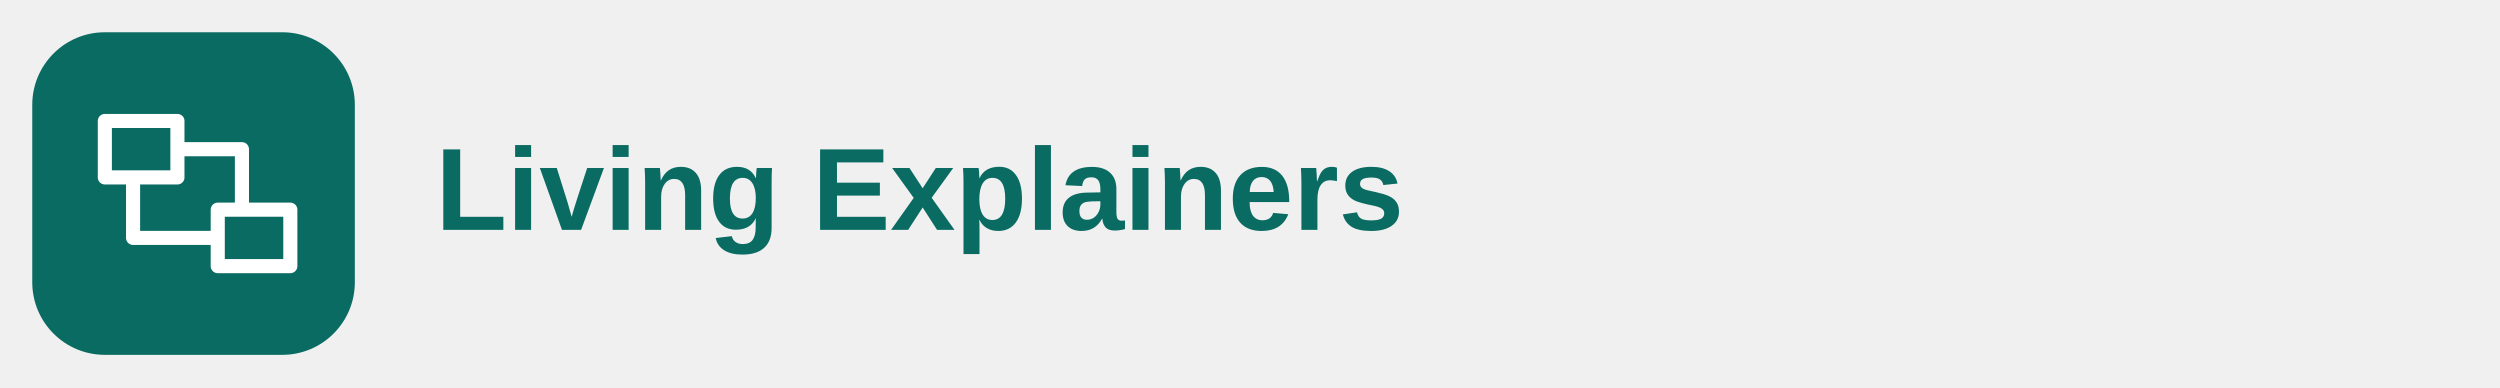
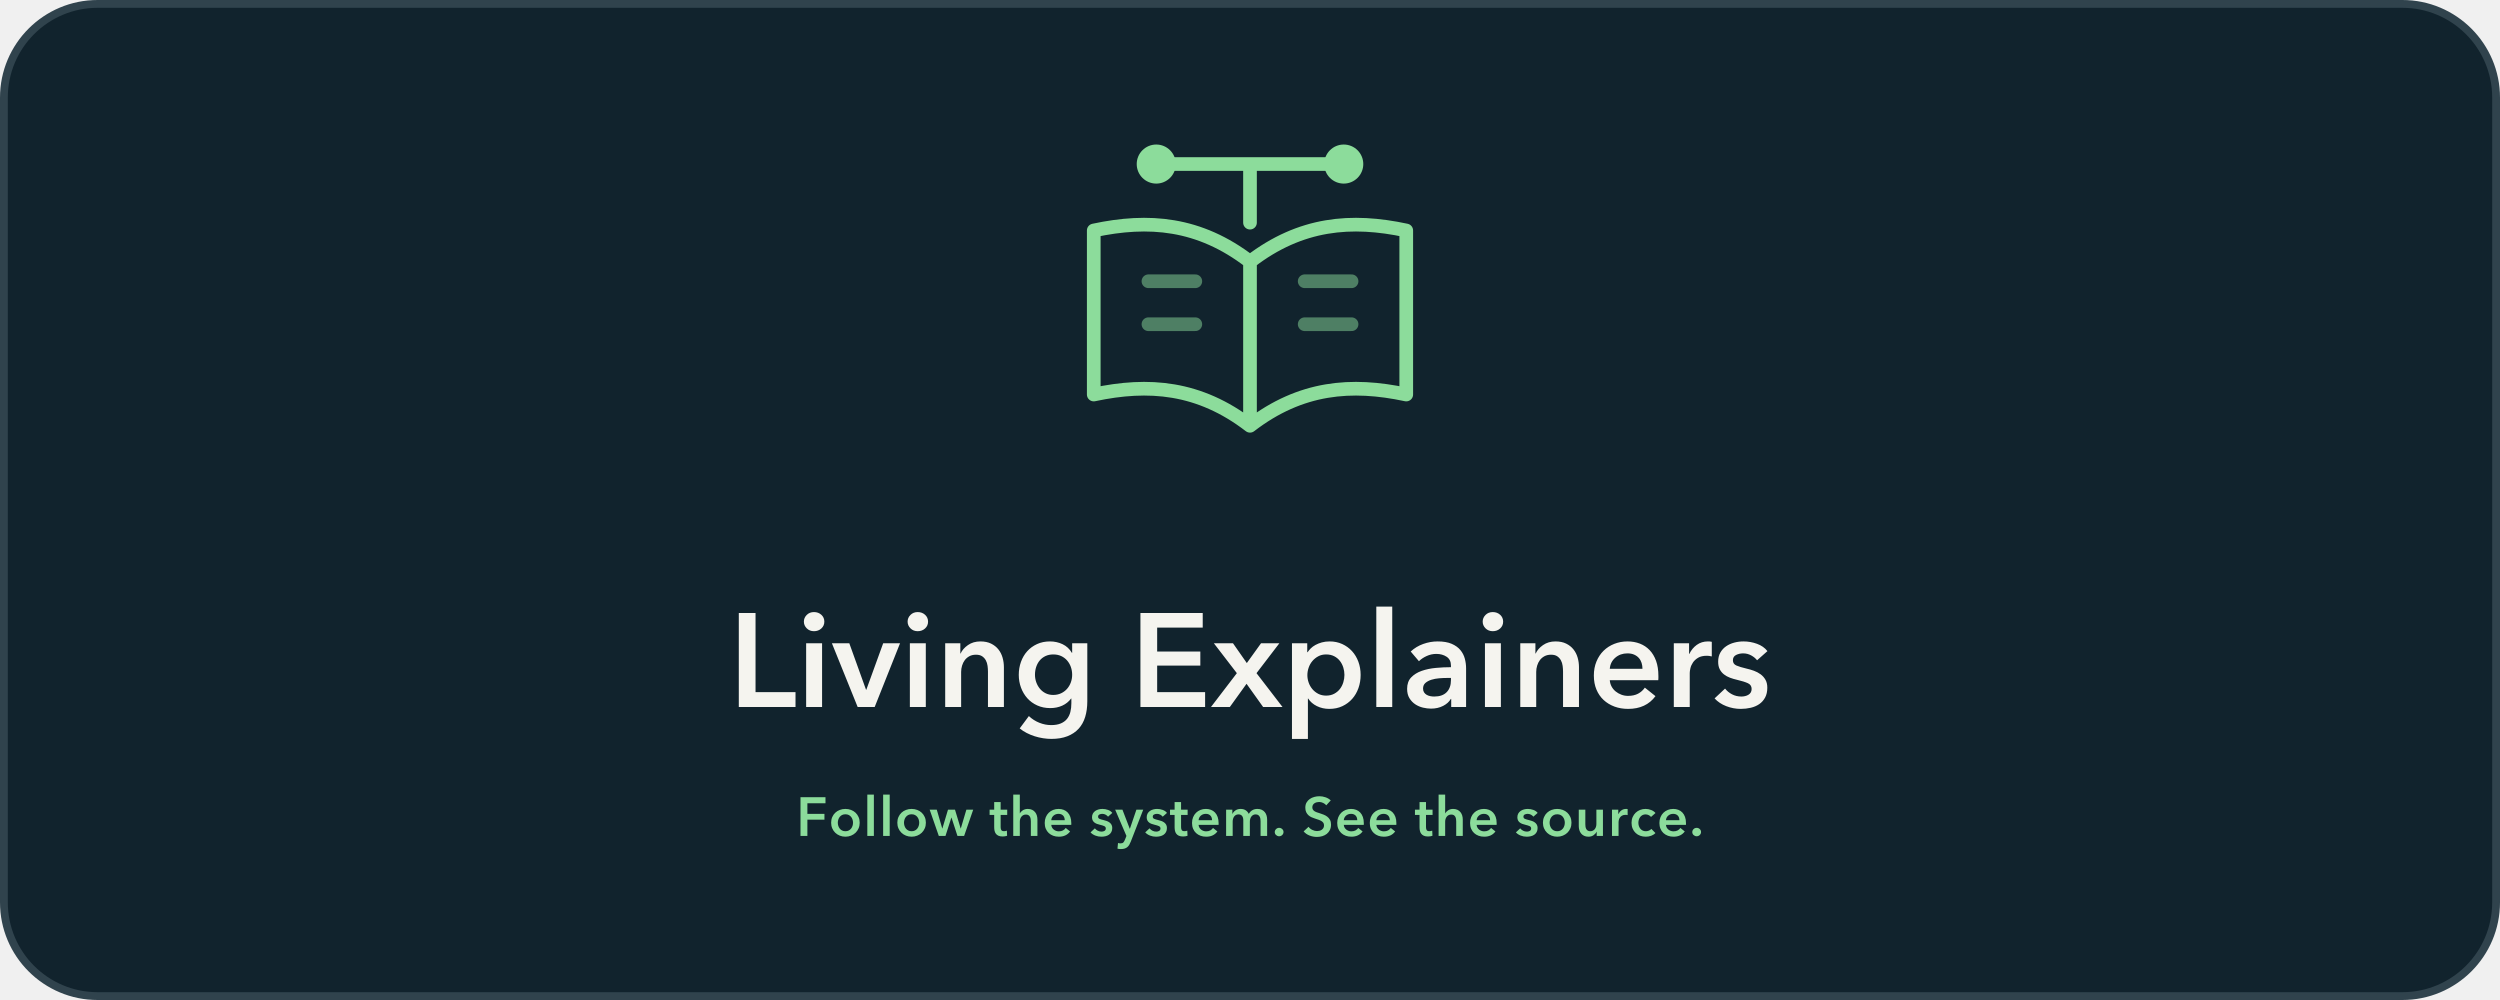
- <svg xmlns="http://www.w3.org/2000/svg" viewBox="0 0 620 96" role="img" aria-labelledby="title desc">
-   <rect width="80" height="80" x="8" y="8" rx="18" fill="#096B62" />
-   <path d="M18 22h18v14H18z M46 44h18v14H46z M36 29h16v15 M25 36v15h21" transform="translate(8 8)" fill="none" stroke="white" stroke-width="3.5" stroke-linecap="round" stroke-linejoin="round" />
-   <text x="108" y="57" fill="#096B62" font-family="Verdana,Arial,sans-serif" font-weight="700" font-size="29">Living Explainers</text>
+ <svg xmlns="http://www.w3.org/2000/svg" width="640" height="256" viewBox="0 0 640 256" role="img" aria-labelledby="title desc">
+   <rect x="1" y="1" width="638" height="254" rx="24" fill="#11232D" stroke="#30434D" stroke-width="2" />
+   <g transform="translate(272 29)" color="#8CDC9B" fill="none" stroke="currentColor" stroke-width="3.5" stroke-linecap="round" stroke-linejoin="round">
+     <path d="M48 80C35 70 22 69 8 72V30c14-3 27-2 40 8 13-10 26-11 40-8v42c-14-3-27-2-40 8ZM48 38v42" />
+     <path d="M22 43h12M22 54h12M62 43h12M62 54h12" opacity=".5" />
+     <path d="M48 28V13m0 0H28m20 0h20" />
+     <circle cx="24" cy="13" r="5" fill="currentColor" stroke="none" />
+     <circle cx="72" cy="13" r="5" fill="currentColor" stroke="none" />
+   </g>
+   <path fill="#F5F4EF" d="M189.134 156.928H193.418V177.192H203.652V181.0H189.134ZM206.372 164.68H210.452V181.0H206.372ZM205.794 159.138Q205.794 158.152 206.525 157.421Q207.256 156.69 208.378 156.69Q209.5 156.69 210.265 157.387Q211.03 158.084 211.03 159.138Q211.03 160.192 210.265 160.889Q209.5 161.586 208.378 161.586Q207.256 161.586 206.525 160.855Q205.794 160.124 205.794 159.138ZM212.968 164.68H217.422L221.706 176.58H221.774L226.092 164.68H230.41L223.916 181.0H219.564ZM232.926 164.68H237.006V181.0H232.926ZM232.348 159.138Q232.348 158.152 233.079 157.421Q233.81 156.69 234.932 156.69Q236.054 156.69 236.819 157.387Q237.584 158.084 237.584 159.138Q237.584 160.192 236.819 160.889Q236.054 161.586 234.932 161.586Q233.81 161.586 233.079 160.855Q232.348 160.124 232.348 159.138ZM241.97 164.68H245.846V167.298H245.914Q246.458 166.074 247.801 165.139Q249.144 164.204 250.98 164.204Q252.578 164.204 253.717 164.765Q254.856 165.326 255.587 166.244Q256.318 167.162 256.658 168.352Q256.998 169.542 256.998 170.8V181.0H252.918V171.956Q252.918 171.242 252.816 170.46Q252.714 169.678 252.374 169.049Q252.034 168.42 251.439 168.012Q250.844 167.604 249.858 167.604Q248.872 167.604 248.158 167.995Q247.444 168.386 246.985 168.998Q246.526 169.61 246.288 170.409Q246.05 171.208 246.05 172.024V181.0H241.97ZM278.35 164.68V179.538Q278.35 181.748 277.806 183.533Q277.262 185.318 276.123 186.559Q274.984 187.8 273.25 188.48Q271.516 189.16 269.136 189.16Q268.15 189.16 267.045 188.99Q265.94 188.82 264.869 188.48Q263.798 188.14 262.812 187.63Q261.826 187.12 261.044 186.474L263.39 183.312Q264.58 184.434 266.076 185.029Q267.572 185.624 269.102 185.624Q270.564 185.624 271.567 185.199Q272.57 184.774 273.165 184.026Q273.76 183.278 274.015 182.258Q274.27 181.238 274.27 180.014V178.824H274.202Q273.318 180.014 271.941 180.643Q270.564 181.272 268.864 181.272Q267.028 181.272 265.532 180.592Q264.036 179.912 262.999 178.756Q261.962 177.6 261.384 176.053Q260.806 174.506 260.806 172.772Q260.806 171.004 261.367 169.44Q261.928 167.876 262.965 166.72Q264.002 165.564 265.481 164.884Q266.96 164.204 268.796 164.204Q270.53 164.204 272.026 164.918Q273.522 165.632 274.406 167.128H274.474V164.68ZM269.646 167.536Q268.524 167.536 267.657 167.944Q266.79 168.352 266.195 169.049Q265.6 169.746 265.277 170.698Q264.954 171.65 264.954 172.738Q264.954 173.724 265.277 174.642Q265.6 175.56 266.195 176.291Q266.79 177.022 267.657 177.464Q268.524 177.906 269.612 177.906Q270.734 177.906 271.635 177.481Q272.536 177.056 273.165 176.342Q273.794 175.628 274.134 174.693Q274.474 173.758 274.474 172.738Q274.474 171.684 274.134 170.732Q273.794 169.78 273.165 169.066Q272.536 168.352 271.652 167.944Q270.768 167.536 269.646 167.536ZM291.95 156.928H307.896V160.668H296.234V166.788H307.284V170.392H296.234V177.192H308.508V181.0H291.95ZM316.634 172.33 310.752 164.68H315.648L319.184 169.746L322.822 164.68H327.514L321.666 172.33L328.33 181.0H323.366L319.116 175.05L314.832 181.0H310.004ZM334.654 164.68V166.958H334.756Q335.062 166.482 335.555 165.989Q336.048 165.496 336.762 165.105Q337.476 164.714 338.377 164.459Q339.278 164.204 340.4 164.204Q342.134 164.204 343.596 164.867Q345.058 165.53 346.112 166.686Q347.166 167.842 347.744 169.406Q348.322 170.97 348.322 172.772Q348.322 174.574 347.761 176.155Q347.2 177.736 346.163 178.909Q345.126 180.082 343.647 180.779Q342.168 181.476 340.298 181.476Q338.564 181.476 337.119 180.762Q335.674 180.048 334.892 178.824H334.824V189.16H330.744V164.68ZM344.174 172.772Q344.174 171.82 343.885 170.885Q343.596 169.95 343.018 169.202Q342.44 168.454 341.556 167.995Q340.672 167.536 339.482 167.536Q338.36 167.536 337.476 168.012Q336.592 168.488 335.963 169.236Q335.334 169.984 335.011 170.936Q334.688 171.888 334.688 172.84Q334.688 173.792 335.011 174.727Q335.334 175.662 335.963 176.41Q336.592 177.158 337.476 177.617Q338.36 178.076 339.482 178.076Q340.672 178.076 341.556 177.6Q342.44 177.124 343.018 176.376Q343.596 175.628 343.885 174.676Q344.174 173.724 344.174 172.772ZM352.334 155.296H356.414V181.0H352.334ZM371.51 178.926H371.408Q370.796 180.014 369.436 180.711Q368.076 181.408 366.342 181.408Q365.356 181.408 364.285 181.153Q363.214 180.898 362.313 180.303Q361.412 179.708 360.817 178.739Q360.222 177.77 360.222 176.342Q360.222 174.506 361.259 173.418Q362.296 172.33 363.928 171.752Q365.56 171.174 367.549 170.987Q369.538 170.8 371.442 170.8V170.392Q371.442 168.862 370.337 168.131Q369.232 167.4 367.702 167.4Q366.41 167.4 365.22 167.944Q364.03 168.488 363.248 169.27L361.14 166.788Q362.534 165.496 364.353 164.85Q366.172 164.204 368.042 164.204Q370.218 164.204 371.629 164.816Q373.04 165.428 373.856 166.414Q374.672 167.4 374.995 168.624Q375.318 169.848 375.318 171.072V181.0H371.51ZM371.442 173.554H370.524Q369.538 173.554 368.45 173.639Q367.362 173.724 366.444 174.013Q365.526 174.302 364.914 174.829Q364.302 175.356 364.302 176.274Q364.302 176.852 364.557 177.243Q364.812 177.634 365.22 177.872Q365.628 178.11 366.138 178.212Q366.648 178.314 367.158 178.314Q369.266 178.314 370.354 177.192Q371.442 176.07 371.442 174.132ZM380.146 164.68H384.226V181.0H380.146ZM379.568 159.138Q379.568 158.152 380.299 157.421Q381.03 156.69 382.152 156.69Q383.274 156.69 384.039 157.387Q384.804 158.084 384.804 159.138Q384.804 160.192 384.039 160.889Q383.274 161.586 382.152 161.586Q381.03 161.586 380.299 160.855Q379.568 160.124 379.568 159.138ZM389.19 164.68H393.066V167.298H393.134Q393.678 166.074 395.021 165.139Q396.364 164.204 398.2 164.204Q399.798 164.204 400.937 164.765Q402.076 165.326 402.807 166.244Q403.538 167.162 403.878 168.352Q404.218 169.542 404.218 170.8V181.0H400.138V171.956Q400.138 171.242 400.036 170.46Q399.934 169.678 399.594 169.049Q399.254 168.42 398.659 168.012Q398.064 167.604 397.078 167.604Q396.092 167.604 395.378 167.995Q394.664 168.386 394.205 168.998Q393.746 169.61 393.508 170.409Q393.27 171.208 393.27 172.024V181.0H389.19ZM420.47 171.208Q420.47 170.426 420.249 169.712Q420.028 168.998 419.552 168.454Q419.076 167.91 418.345 167.587Q417.614 167.264 416.628 167.264Q414.792 167.264 413.517 168.369Q412.242 169.474 412.106 171.208ZM424.55 173.044Q424.55 173.316 424.55 173.588Q424.55 173.86 424.516 174.132H412.106Q412.174 175.016 412.565 175.747Q412.956 176.478 413.602 177.005Q414.248 177.532 415.064 177.838Q415.88 178.144 416.764 178.144Q418.294 178.144 419.348 177.583Q420.402 177.022 421.082 176.036L423.802 178.212Q421.388 181.476 416.798 181.476Q414.894 181.476 413.296 180.881Q411.698 180.286 410.525 179.198Q409.352 178.11 408.689 176.529Q408.026 174.948 408.026 172.942Q408.026 170.97 408.689 169.355Q409.352 167.74 410.508 166.601Q411.664 165.462 413.245 164.833Q414.826 164.204 416.662 164.204Q418.362 164.204 419.807 164.765Q421.252 165.326 422.306 166.431Q423.36 167.536 423.955 169.185Q424.55 170.834 424.55 173.044ZM428.494 164.68H432.404V167.4H432.472Q433.152 165.972 434.376 165.088Q435.6 164.204 437.232 164.204Q437.47 164.204 437.742 164.221Q438.014 164.238 438.218 164.306V168.046Q437.81 167.944 437.521 167.91Q437.232 167.876 436.96 167.876Q435.566 167.876 434.716 168.386Q433.866 168.896 433.39 169.61Q432.914 170.324 432.744 171.072Q432.574 171.82 432.574 172.262V181.0H428.494ZM449.812 169.032Q449.268 168.318 448.316 167.791Q447.364 167.264 446.242 167.264Q445.256 167.264 444.44 167.672Q443.624 168.08 443.624 169.032Q443.624 169.984 444.525 170.375Q445.426 170.766 447.16 171.174Q448.078 171.378 449.013 171.718Q449.948 172.058 450.713 172.619Q451.478 173.18 451.954 174.013Q452.43 174.846 452.43 176.036Q452.43 177.532 451.869 178.569Q451.308 179.606 450.373 180.252Q449.438 180.898 448.197 181.187Q446.956 181.476 445.63 181.476Q443.726 181.476 441.924 180.779Q440.122 180.082 438.932 178.79L441.618 176.274Q442.298 177.158 443.386 177.736Q444.474 178.314 445.8 178.314Q446.242 178.314 446.701 178.212Q447.16 178.11 447.551 177.889Q447.942 177.668 448.18 177.294Q448.418 176.92 448.418 176.376Q448.418 175.356 447.483 174.914Q446.548 174.472 444.678 174.03Q443.76 173.826 442.893 173.503Q442.026 173.18 441.346 172.653Q440.666 172.126 440.258 171.344Q439.85 170.562 439.85 169.406Q439.85 168.046 440.411 167.06Q440.972 166.074 441.89 165.445Q442.808 164.816 443.964 164.51Q445.12 164.204 446.344 164.204Q448.112 164.204 449.795 164.816Q451.478 165.428 452.464 166.686Z" />
+   <path fill="#8CDC9B" d="M204.926 204.088H211.324V205.628H206.69V208.344H211.058V209.828H206.69V214.0H204.926ZM212.772 210.612Q212.772 209.814 213.059 209.163Q213.346 208.512 213.836 208.05Q214.326 207.588 214.998 207.336Q215.67 207.084 216.426 207.084Q217.182 207.084 217.854 207.336Q218.526 207.588 219.016 208.05Q219.506 208.512 219.793 209.163Q220.08 209.814 220.08 210.612Q220.08 211.41 219.793 212.068Q219.506 212.726 219.016 213.195Q218.526 213.664 217.854 213.93Q217.182 214.196 216.426 214.196Q215.67 214.196 214.998 213.93Q214.326 213.664 213.836 213.195Q213.346 212.726 213.059 212.068Q212.772 211.41 212.772 210.612ZM214.48 210.612Q214.48 211.004 214.599 211.396Q214.718 211.788 214.956 212.096Q215.194 212.404 215.558 212.6Q215.922 212.796 216.426 212.796Q216.93 212.796 217.294 212.6Q217.658 212.404 217.896 212.096Q218.134 211.788 218.253 211.396Q218.372 211.004 218.372 210.612Q218.372 210.22 218.253 209.835Q218.134 209.45 217.896 209.142Q217.658 208.834 217.294 208.645Q216.93 208.456 216.426 208.456Q215.922 208.456 215.558 208.645Q215.194 208.834 214.956 209.142Q214.718 209.45 214.599 209.835Q214.48 210.22 214.48 210.612ZM222.032 203.416H223.712V214.0H222.032ZM226.084 203.416H227.764V214.0H226.084ZM229.716 210.612Q229.716 209.814 230.003 209.163Q230.29 208.512 230.78 208.05Q231.27 207.588 231.942 207.336Q232.614 207.084 233.37 207.084Q234.126 207.084 234.798 207.336Q235.47 207.588 235.96 208.05Q236.45 208.512 236.737 209.163Q237.024 209.814 237.024 210.612Q237.024 211.41 236.737 212.068Q236.45 212.726 235.96 213.195Q235.47 213.664 234.798 213.93Q234.126 214.196 233.37 214.196Q232.614 214.196 231.942 213.93Q231.27 213.664 230.78 213.195Q230.29 212.726 230.003 212.068Q229.716 211.41 229.716 210.612ZM231.424 210.612Q231.424 211.004 231.543 211.396Q231.662 211.788 231.9 212.096Q232.138 212.404 232.502 212.6Q232.866 212.796 233.37 212.796Q233.874 212.796 234.238 212.6Q234.602 212.404 234.84 212.096Q235.078 211.788 235.197 211.396Q235.316 211.004 235.316 210.612Q235.316 210.22 235.197 209.835Q235.078 209.45 234.84 209.142Q234.602 208.834 234.238 208.645Q233.874 208.456 233.37 208.456Q232.866 208.456 232.502 208.645Q232.138 208.834 231.9 209.142Q231.662 209.45 231.543 209.835Q231.424 210.22 231.424 210.612ZM237.996 207.28H239.816L241.216 212.096H241.244L242.686 207.28H244.478L245.934 212.096H245.962L247.39 207.28H249.14L246.816 214.0H245.108L243.582 209.296H243.554L242.042 214.0H240.334ZM253.338 208.624V207.28H254.514V205.334H256.166V207.28H257.846V208.624H256.166V211.746Q256.166 212.194 256.327 212.488Q256.488 212.782 257.048 212.782Q257.216 212.782 257.412 212.747Q257.608 212.712 257.762 212.642L257.818 213.958Q257.594 214.042 257.286 214.091Q256.978 214.14 256.698 214.14Q256.026 214.14 255.606 213.951Q255.186 213.762 254.941 213.433Q254.696 213.104 254.605 212.677Q254.514 212.25 254.514 211.76V208.624ZM263.102 207.084Q263.76 207.084 264.229 207.315Q264.698 207.546 264.999 207.924Q265.3 208.302 265.44 208.792Q265.58 209.282 265.58 209.8V214.0H263.9V210.304Q263.9 210.01 263.858 209.695Q263.816 209.38 263.683 209.121Q263.55 208.862 263.305 208.694Q263.06 208.526 262.654 208.526Q262.248 208.526 261.954 208.68Q261.66 208.834 261.464 209.093Q261.268 209.352 261.17 209.674Q261.072 209.996 261.072 210.332V214.0H259.392V203.416H261.072V208.218H261.1Q261.198 208.008 261.387 207.805Q261.576 207.602 261.828 207.441Q262.08 207.28 262.402 207.182Q262.724 207.084 263.102 207.084ZM272.572 209.968Q272.572 209.646 272.481 209.352Q272.39 209.058 272.194 208.834Q271.998 208.61 271.697 208.477Q271.396 208.344 270.99 208.344Q270.234 208.344 269.709 208.799Q269.184 209.254 269.128 209.968ZM274.252 210.724Q274.252 210.836 274.252 210.948Q274.252 211.06 274.238 211.172H269.128Q269.156 211.536 269.317 211.837Q269.478 212.138 269.744 212.355Q270.01 212.572 270.346 212.698Q270.682 212.824 271.046 212.824Q271.676 212.824 272.11 212.593Q272.544 212.362 272.824 211.956L273.944 212.852Q272.95 214.196 271.06 214.196Q270.276 214.196 269.618 213.951Q268.96 213.706 268.477 213.258Q267.994 212.81 267.721 212.159Q267.448 211.508 267.448 210.682Q267.448 209.87 267.721 209.205Q267.994 208.54 268.47 208.071Q268.946 207.602 269.597 207.343Q270.248 207.084 271.004 207.084Q271.704 207.084 272.299 207.315Q272.894 207.546 273.328 208.001Q273.762 208.456 274.007 209.135Q274.252 209.814 274.252 210.724ZM283.658 209.072Q283.434 208.778 283.042 208.561Q282.65 208.344 282.188 208.344Q281.782 208.344 281.446 208.512Q281.11 208.68 281.11 209.072Q281.11 209.464 281.481 209.625Q281.852 209.786 282.566 209.954Q282.944 210.038 283.329 210.178Q283.714 210.318 284.029 210.549Q284.344 210.78 284.54 211.123Q284.736 211.466 284.736 211.956Q284.736 212.572 284.505 212.999Q284.274 213.426 283.889 213.692Q283.504 213.958 282.993 214.077Q282.482 214.196 281.936 214.196Q281.152 214.196 280.41 213.909Q279.668 213.622 279.178 213.09L280.284 212.054Q280.564 212.418 281.012 212.656Q281.46 212.894 282.006 212.894Q282.188 212.894 282.377 212.852Q282.566 212.81 282.727 212.719Q282.888 212.628 282.986 212.474Q283.084 212.32 283.084 212.096Q283.084 211.676 282.699 211.494Q282.314 211.312 281.544 211.13Q281.166 211.046 280.809 210.913Q280.452 210.78 280.172 210.563Q279.892 210.346 279.724 210.024Q279.556 209.702 279.556 209.226Q279.556 208.666 279.787 208.26Q280.018 207.854 280.396 207.595Q280.774 207.336 281.25 207.21Q281.726 207.084 282.23 207.084Q282.958 207.084 283.651 207.336Q284.344 207.588 284.75 208.106ZM285.484 207.28H287.346L289.222 212.166H289.25L290.916 207.28H292.666L289.488 215.442Q289.306 215.904 289.096 216.261Q288.886 216.618 288.592 216.863Q288.298 217.108 287.899 217.234Q287.5 217.36 286.94 217.36Q286.73 217.36 286.513 217.339Q286.296 217.318 286.072 217.262L286.212 215.806Q286.38 215.862 286.541 215.883Q286.702 215.904 286.842 215.904Q287.108 215.904 287.29 215.841Q287.472 215.778 287.598 215.645Q287.724 215.512 287.822 215.316Q287.92 215.12 288.032 214.854L288.368 214.0ZM297.656 209.072Q297.432 208.778 297.04 208.561Q296.648 208.344 296.186 208.344Q295.78 208.344 295.444 208.512Q295.108 208.68 295.108 209.072Q295.108 209.464 295.479 209.625Q295.85 209.786 296.564 209.954Q296.942 210.038 297.327 210.178Q297.712 210.318 298.027 210.549Q298.342 210.78 298.538 211.123Q298.734 211.466 298.734 211.956Q298.734 212.572 298.503 212.999Q298.272 213.426 297.887 213.692Q297.502 213.958 296.991 214.077Q296.48 214.196 295.934 214.196Q295.15 214.196 294.408 213.909Q293.666 213.622 293.176 213.09L294.282 212.054Q294.562 212.418 295.01 212.656Q295.458 212.894 296.004 212.894Q296.186 212.894 296.375 212.852Q296.564 212.81 296.725 212.719Q296.886 212.628 296.984 212.474Q297.082 212.32 297.082 212.096Q297.082 211.676 296.697 211.494Q296.312 211.312 295.542 211.13Q295.164 211.046 294.807 210.913Q294.45 210.78 294.17 210.563Q293.89 210.346 293.722 210.024Q293.554 209.702 293.554 209.226Q293.554 208.666 293.785 208.26Q294.016 207.854 294.394 207.595Q294.772 207.336 295.248 207.21Q295.724 207.084 296.228 207.084Q296.956 207.084 297.649 207.336Q298.342 207.588 298.748 208.106ZM299.524 208.624V207.28H300.7V205.334H302.352V207.28H304.032V208.624H302.352V211.746Q302.352 212.194 302.513 212.488Q302.674 212.782 303.234 212.782Q303.402 212.782 303.598 212.747Q303.794 212.712 303.948 212.642L304.004 213.958Q303.78 214.042 303.472 214.091Q303.164 214.14 302.884 214.14Q302.212 214.14 301.792 213.951Q301.372 213.762 301.127 213.433Q300.882 213.104 300.791 212.677Q300.7 212.25 300.7 211.76V208.624ZM310.282 209.968Q310.282 209.646 310.191 209.352Q310.1 209.058 309.904 208.834Q309.708 208.61 309.407 208.477Q309.106 208.344 308.7 208.344Q307.944 208.344 307.419 208.799Q306.894 209.254 306.838 209.968ZM311.962 210.724Q311.962 210.836 311.962 210.948Q311.962 211.06 311.948 211.172H306.838Q306.866 211.536 307.027 211.837Q307.188 212.138 307.454 212.355Q307.72 212.572 308.056 212.698Q308.392 212.824 308.756 212.824Q309.386 212.824 309.82 212.593Q310.254 212.362 310.534 211.956L311.654 212.852Q310.66 214.196 308.77 214.196Q307.986 214.196 307.328 213.951Q306.67 213.706 306.187 213.258Q305.704 212.81 305.431 212.159Q305.158 211.508 305.158 210.682Q305.158 209.87 305.431 209.205Q305.704 208.54 306.18 208.071Q306.656 207.602 307.307 207.343Q307.958 207.084 308.714 207.084Q309.414 207.084 310.009 207.315Q310.604 207.546 311.038 208.001Q311.472 208.456 311.717 209.135Q311.962 209.814 311.962 210.724ZM321.908 207.084Q322.566 207.084 323.035 207.315Q323.504 207.546 323.805 207.924Q324.106 208.302 324.246 208.792Q324.386 209.282 324.386 209.8V214.0H322.706V210.276Q322.706 209.982 322.664 209.66Q322.622 209.338 322.482 209.079Q322.342 208.82 322.097 208.652Q321.852 208.484 321.446 208.484Q321.054 208.484 320.774 208.652Q320.494 208.82 320.312 209.086Q320.13 209.352 320.046 209.681Q319.962 210.01 319.962 210.332V214.0H318.282V209.94Q318.282 209.31 317.981 208.897Q317.68 208.484 317.036 208.484Q316.658 208.484 316.378 208.645Q316.098 208.806 315.923 209.058Q315.748 209.31 315.657 209.639Q315.566 209.968 315.566 210.304V214.0H313.886V207.28H315.482V208.358H315.51Q315.622 208.106 315.811 207.882Q316 207.658 316.259 207.476Q316.518 207.294 316.854 207.189Q317.19 207.084 317.596 207.084Q318.38 207.084 318.898 207.434Q319.416 207.784 319.696 208.358Q320.032 207.742 320.592 207.413Q321.152 207.084 321.908 207.084ZM326.338 213.02Q326.338 212.572 326.667 212.25Q326.996 211.928 327.458 211.928Q327.906 211.928 328.242 212.236Q328.578 212.544 328.578 212.992Q328.578 213.44 328.249 213.762Q327.92 214.084 327.458 214.084Q327.234 214.084 327.031 214.0Q326.828 213.916 326.674 213.776Q326.52 213.636 326.429 213.44Q326.338 213.244 326.338 213.02ZM339.524 206.16Q339.244 205.796 338.733 205.551Q338.222 205.306 337.704 205.306Q337.396 205.306 337.088 205.383Q336.78 205.46 336.528 205.621Q336.276 205.782 336.115 206.041Q335.954 206.3 335.954 206.664Q335.954 207.0 336.094 207.238Q336.234 207.476 336.479 207.644Q336.724 207.812 337.074 207.938Q337.424 208.064 337.844 208.19Q338.32 208.344 338.831 208.54Q339.342 208.736 339.769 209.058Q340.196 209.38 340.469 209.87Q340.742 210.36 340.742 211.088Q340.742 211.886 340.448 212.481Q340.154 213.076 339.664 213.468Q339.174 213.86 338.516 214.056Q337.858 214.252 337.13 214.252Q336.164 214.252 335.24 213.895Q334.316 213.538 333.728 212.838L334.988 211.662Q335.352 212.166 335.961 212.46Q336.57 212.754 337.158 212.754Q337.466 212.754 337.788 212.677Q338.11 212.6 338.369 212.418Q338.628 212.236 338.789 211.963Q338.95 211.69 338.95 211.284Q338.95 210.892 338.768 210.633Q338.586 210.374 338.278 210.185Q337.97 209.996 337.55 209.856Q337.13 209.716 336.668 209.562Q336.22 209.422 335.772 209.226Q335.324 209.03 334.967 208.708Q334.61 208.386 334.386 207.917Q334.162 207.448 334.162 206.748Q334.162 205.992 334.477 205.446Q334.792 204.9 335.303 204.543Q335.814 204.186 336.465 204.011Q337.116 203.836 337.788 203.836Q338.544 203.836 339.321 204.102Q340.098 204.368 340.672 204.9ZM347.454 209.968Q347.454 209.646 347.363 209.352Q347.272 209.058 347.076 208.834Q346.88 208.61 346.579 208.477Q346.278 208.344 345.872 208.344Q345.116 208.344 344.591 208.799Q344.066 209.254 344.01 209.968ZM349.134 210.724Q349.134 210.836 349.134 210.948Q349.134 211.06 349.12 211.172H344.01Q344.038 211.536 344.199 211.837Q344.36 212.138 344.626 212.355Q344.892 212.572 345.228 212.698Q345.564 212.824 345.928 212.824Q346.558 212.824 346.992 212.593Q347.426 212.362 347.706 211.956L348.826 212.852Q347.832 214.196 345.942 214.196Q345.158 214.196 344.5 213.951Q343.842 213.706 343.359 213.258Q342.876 212.81 342.603 212.159Q342.33 211.508 342.33 210.682Q342.33 209.87 342.603 209.205Q342.876 208.54 343.352 208.071Q343.828 207.602 344.479 207.343Q345.13 207.084 345.886 207.084Q346.586 207.084 347.181 207.315Q347.776 207.546 348.21 208.001Q348.644 208.456 348.889 209.135Q349.134 209.814 349.134 210.724ZM355.79 209.968Q355.79 209.646 355.699 209.352Q355.608 209.058 355.412 208.834Q355.216 208.61 354.915 208.477Q354.614 208.344 354.208 208.344Q353.452 208.344 352.927 208.799Q352.402 209.254 352.346 209.968ZM357.47 210.724Q357.47 210.836 357.47 210.948Q357.47 211.06 357.456 211.172H352.346Q352.374 211.536 352.535 211.837Q352.696 212.138 352.962 212.355Q353.228 212.572 353.564 212.698Q353.9 212.824 354.264 212.824Q354.894 212.824 355.328 212.593Q355.762 212.362 356.042 211.956L357.162 212.852Q356.168 214.196 354.278 214.196Q353.494 214.196 352.836 213.951Q352.178 213.706 351.695 213.258Q351.212 212.81 350.939 212.159Q350.666 211.508 350.666 210.682Q350.666 209.87 350.939 209.205Q351.212 208.54 351.688 208.071Q352.164 207.602 352.815 207.343Q353.466 207.084 354.222 207.084Q354.922 207.084 355.517 207.315Q356.112 207.546 356.546 208.001Q356.98 208.456 357.225 209.135Q357.47 209.814 357.47 210.724ZM362.228 208.624V207.28H363.404V205.334H365.056V207.28H366.736V208.624H365.056V211.746Q365.056 212.194 365.217 212.488Q365.378 212.782 365.938 212.782Q366.106 212.782 366.302 212.747Q366.498 212.712 366.652 212.642L366.708 213.958Q366.484 214.042 366.176 214.091Q365.868 214.14 365.588 214.14Q364.916 214.14 364.496 213.951Q364.076 213.762 363.831 213.433Q363.586 213.104 363.495 212.677Q363.404 212.25 363.404 211.76V208.624ZM371.992 207.084Q372.65 207.084 373.119 207.315Q373.588 207.546 373.889 207.924Q374.19 208.302 374.33 208.792Q374.47 209.282 374.47 209.8V214.0H372.79V210.304Q372.79 210.01 372.748 209.695Q372.706 209.38 372.573 209.121Q372.44 208.862 372.195 208.694Q371.95 208.526 371.544 208.526Q371.138 208.526 370.844 208.68Q370.55 208.834 370.354 209.093Q370.158 209.352 370.06 209.674Q369.962 209.996 369.962 210.332V214.0H368.282V203.416H369.962V208.218H369.99Q370.088 208.008 370.277 207.805Q370.466 207.602 370.718 207.441Q370.97 207.28 371.292 207.182Q371.614 207.084 371.992 207.084ZM381.462 209.968Q381.462 209.646 381.371 209.352Q381.28 209.058 381.084 208.834Q380.888 208.61 380.587 208.477Q380.286 208.344 379.88 208.344Q379.124 208.344 378.599 208.799Q378.074 209.254 378.018 209.968ZM383.142 210.724Q383.142 210.836 383.142 210.948Q383.142 211.06 383.128 211.172H378.018Q378.046 211.536 378.207 211.837Q378.368 212.138 378.634 212.355Q378.9 212.572 379.236 212.698Q379.572 212.824 379.936 212.824Q380.566 212.824 381 212.593Q381.434 212.362 381.714 211.956L382.834 212.852Q381.84 214.196 379.95 214.196Q379.166 214.196 378.508 213.951Q377.85 213.706 377.367 213.258Q376.884 212.81 376.611 212.159Q376.338 211.508 376.338 210.682Q376.338 209.87 376.611 209.205Q376.884 208.54 377.36 208.071Q377.836 207.602 378.487 207.343Q379.138 207.084 379.894 207.084Q380.594 207.084 381.189 207.315Q381.784 207.546 382.218 208.001Q382.652 208.456 382.897 209.135Q383.142 209.814 383.142 210.724ZM392.548 209.072Q392.324 208.778 391.932 208.561Q391.54 208.344 391.078 208.344Q390.672 208.344 390.336 208.512Q390 208.68 390 209.072Q390 209.464 390.371 209.625Q390.742 209.786 391.456 209.954Q391.834 210.038 392.219 210.178Q392.604 210.318 392.919 210.549Q393.234 210.78 393.43 211.123Q393.626 211.466 393.626 211.956Q393.626 212.572 393.395 212.999Q393.164 213.426 392.779 213.692Q392.394 213.958 391.883 214.077Q391.372 214.196 390.826 214.196Q390.042 214.196 389.3 213.909Q388.558 213.622 388.068 213.09L389.174 212.054Q389.454 212.418 389.902 212.656Q390.35 212.894 390.896 212.894Q391.078 212.894 391.267 212.852Q391.456 212.81 391.617 212.719Q391.778 212.628 391.876 212.474Q391.974 212.32 391.974 212.096Q391.974 211.676 391.589 211.494Q391.204 211.312 390.434 211.13Q390.056 211.046 389.699 210.913Q389.342 210.78 389.062 210.563Q388.782 210.346 388.614 210.024Q388.446 209.702 388.446 209.226Q388.446 208.666 388.677 208.26Q388.908 207.854 389.286 207.595Q389.664 207.336 390.14 207.21Q390.616 207.084 391.12 207.084Q391.848 207.084 392.541 207.336Q393.234 207.588 393.64 208.106ZM394.99 210.612Q394.99 209.814 395.277 209.163Q395.564 208.512 396.054 208.05Q396.544 207.588 397.216 207.336Q397.888 207.084 398.644 207.084Q399.4 207.084 400.072 207.336Q400.744 207.588 401.234 208.05Q401.724 208.512 402.011 209.163Q402.298 209.814 402.298 210.612Q402.298 211.41 402.011 212.068Q401.724 212.726 401.234 213.195Q400.744 213.664 400.072 213.93Q399.4 214.196 398.644 214.196Q397.888 214.196 397.216 213.93Q396.544 213.664 396.054 213.195Q395.564 212.726 395.277 212.068Q394.99 211.41 394.99 210.612ZM396.698 210.612Q396.698 211.004 396.817 211.396Q396.936 211.788 397.174 212.096Q397.412 212.404 397.776 212.6Q398.14 212.796 398.644 212.796Q399.148 212.796 399.512 212.6Q399.876 212.404 400.114 212.096Q400.352 211.788 400.471 211.396Q400.59 211.004 400.59 210.612Q400.59 210.22 400.471 209.835Q400.352 209.45 400.114 209.142Q399.876 208.834 399.512 208.645Q399.148 208.456 398.644 208.456Q398.14 208.456 397.776 208.645Q397.412 208.834 397.174 209.142Q396.936 209.45 396.817 209.835Q396.698 210.22 396.698 210.612ZM410.354 214.0H408.758V212.922H408.73Q408.506 213.426 407.953 213.811Q407.4 214.196 406.644 214.196Q405.986 214.196 405.517 213.965Q405.048 213.734 404.747 213.356Q404.446 212.978 404.306 212.488Q404.166 211.998 404.166 211.48V207.28H405.846V211.004Q405.846 211.298 405.888 211.62Q405.93 211.942 406.07 212.201Q406.21 212.46 406.455 212.628Q406.7 212.796 407.106 212.796Q407.498 212.796 407.799 212.635Q408.1 212.474 408.289 212.222Q408.478 211.97 408.576 211.641Q408.674 211.312 408.674 210.976V207.28H410.354ZM412.67 207.28H414.28V208.4H414.308Q414.588 207.812 415.092 207.448Q415.596 207.084 416.268 207.084Q416.366 207.084 416.478 207.091Q416.59 207.098 416.674 207.126V208.666Q416.506 208.624 416.387 208.61Q416.268 208.596 416.156 208.596Q415.582 208.596 415.232 208.806Q414.882 209.016 414.686 209.31Q414.49 209.604 414.42 209.912Q414.35 210.22 414.35 210.402V214.0H412.67ZM422.658 209.142Q422.462 208.862 422.07 208.673Q421.678 208.484 421.272 208.484Q420.81 208.484 420.46 208.673Q420.11 208.862 419.879 209.17Q419.648 209.478 419.536 209.863Q419.424 210.248 419.424 210.64Q419.424 211.032 419.543 211.417Q419.662 211.802 419.9 212.11Q420.138 212.418 420.495 212.607Q420.852 212.796 421.328 212.796Q421.72 212.796 422.112 212.642Q422.504 212.488 422.742 212.194L423.792 213.258Q423.372 213.706 422.721 213.951Q422.07 214.196 421.314 214.196Q420.572 214.196 419.907 213.958Q419.242 213.72 418.745 213.258Q418.248 212.796 417.961 212.138Q417.674 211.48 417.674 210.64Q417.674 209.828 417.961 209.17Q418.248 208.512 418.738 208.05Q419.228 207.588 419.879 207.336Q420.53 207.084 421.272 207.084Q422.014 207.084 422.707 207.364Q423.4 207.644 423.806 208.134ZM429.93 209.968Q429.93 209.646 429.839 209.352Q429.748 209.058 429.552 208.834Q429.356 208.61 429.055 208.477Q428.754 208.344 428.348 208.344Q427.592 208.344 427.067 208.799Q426.542 209.254 426.486 209.968ZM431.61 210.724Q431.61 210.836 431.61 210.948Q431.61 211.06 431.596 211.172H426.486Q426.514 211.536 426.675 211.837Q426.836 212.138 427.102 212.355Q427.368 212.572 427.704 212.698Q428.04 212.824 428.404 212.824Q429.034 212.824 429.468 212.593Q429.902 212.362 430.182 211.956L431.302 212.852Q430.308 214.196 428.418 214.196Q427.634 214.196 426.976 213.951Q426.318 213.706 425.835 213.258Q425.352 212.81 425.079 212.159Q424.806 211.508 424.806 210.682Q424.806 209.87 425.079 209.205Q425.352 208.54 425.828 208.071Q426.304 207.602 426.955 207.343Q427.606 207.084 428.362 207.084Q429.062 207.084 429.657 207.315Q430.252 207.546 430.686 208.001Q431.12 208.456 431.365 209.135Q431.61 209.814 431.61 210.724ZM433.226 213.02Q433.226 212.572 433.555 212.25Q433.884 211.928 434.346 211.928Q434.794 211.928 435.13 212.236Q435.466 212.544 435.466 212.992Q435.466 213.44 435.137 213.762Q434.808 214.084 434.346 214.084Q434.122 214.084 433.919 214.0Q433.716 213.916 433.562 213.776Q433.408 213.636 433.317 213.44Q433.226 213.244 433.226 213.02Z" />
</svg>
